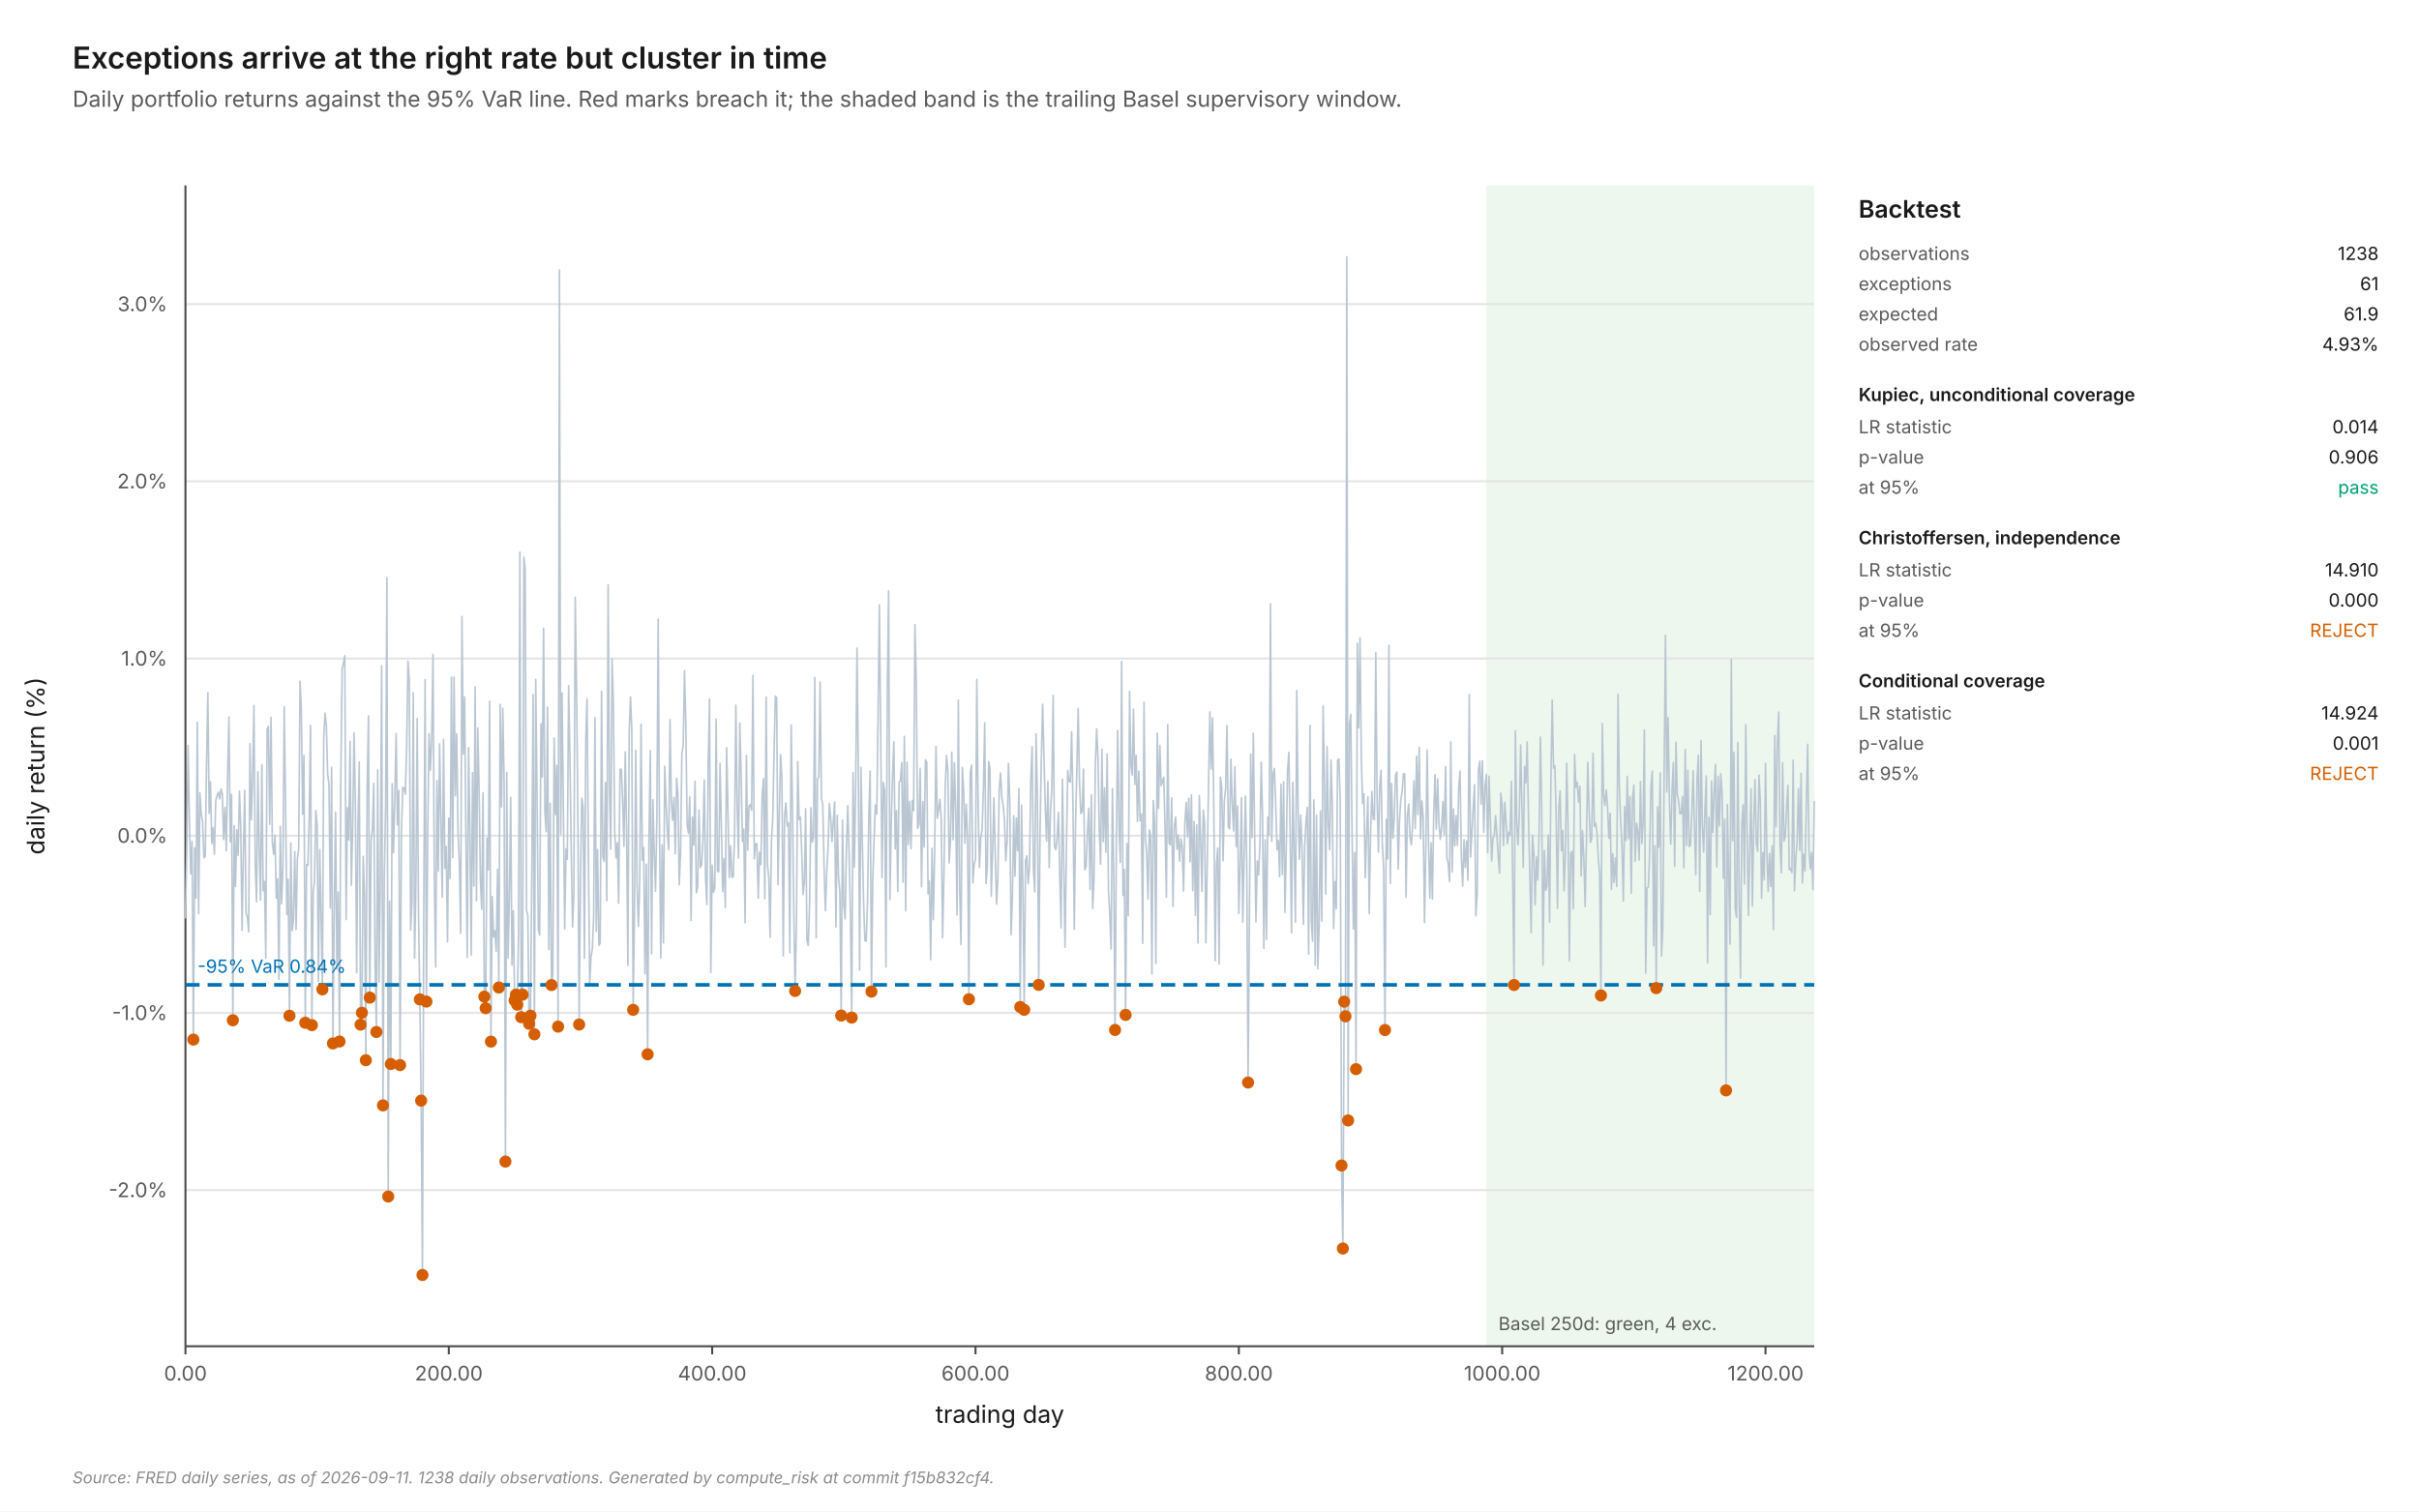
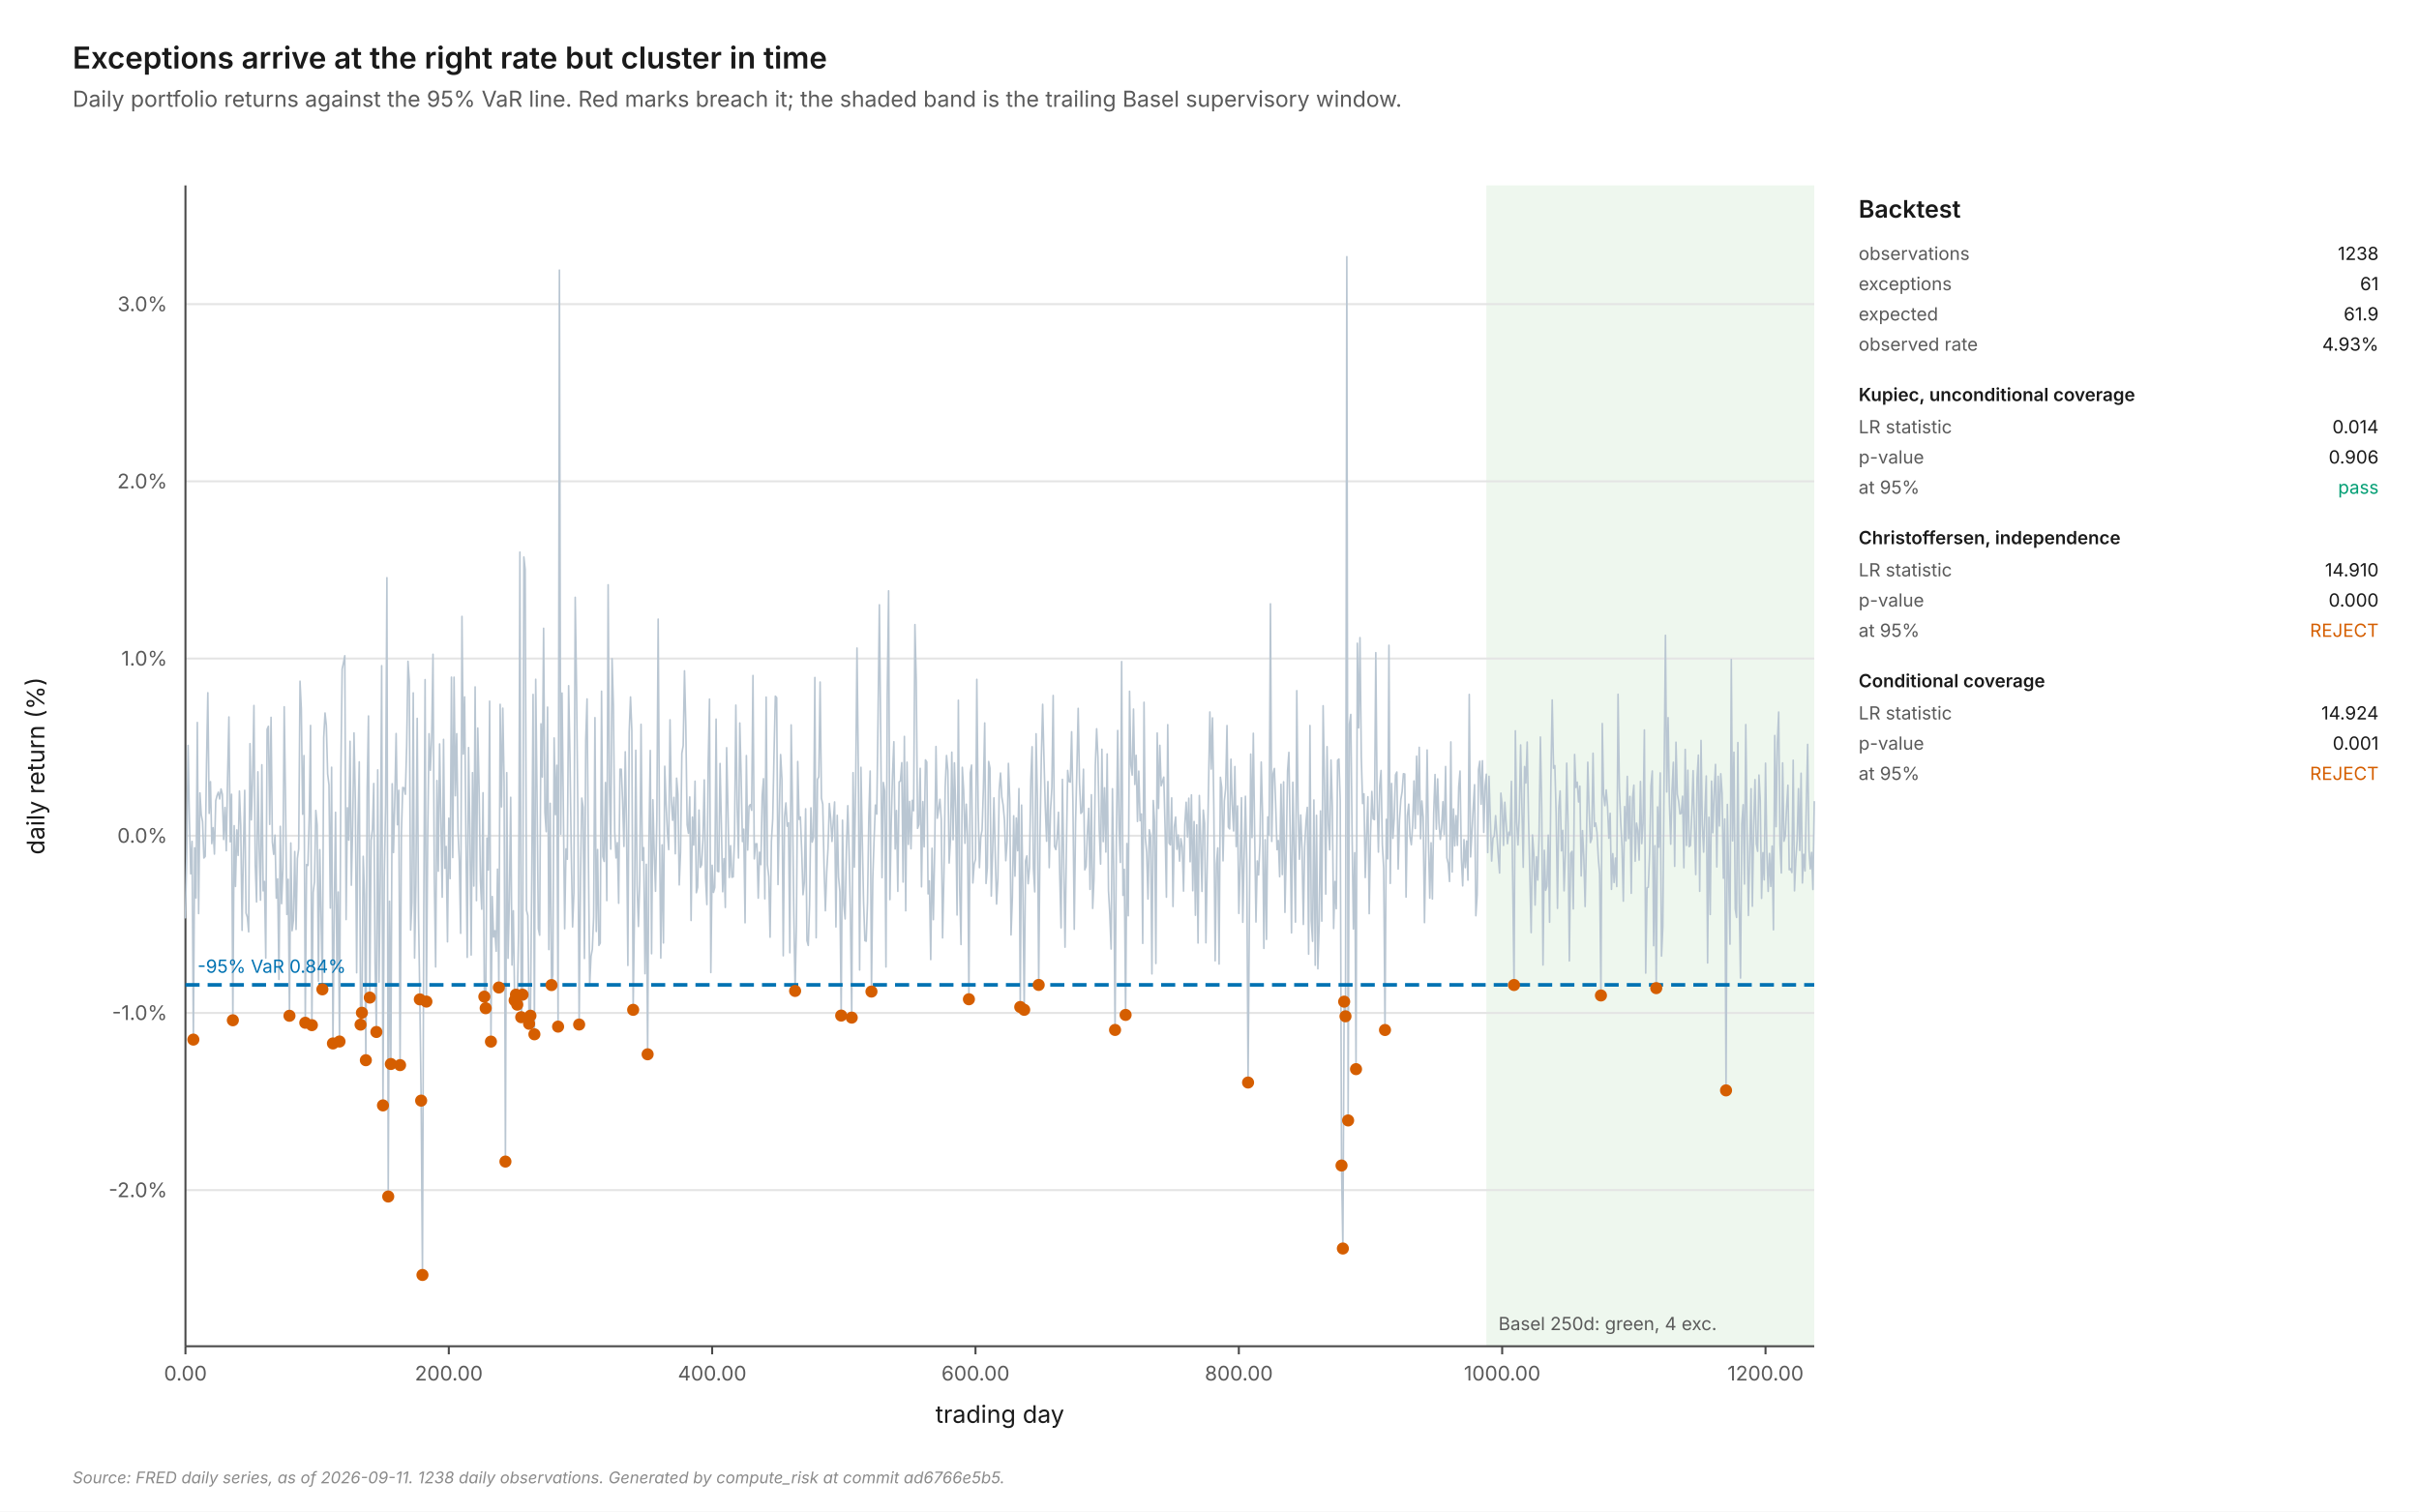
<svg xmlns="http://www.w3.org/2000/svg" width="1200" height="750" viewBox="0 0 1200 750" font-family="Inter, 'Helvetica Neue', Helvetica, Arial, 'Liberation Sans', sans-serif">
  <rect width="1200" height="750" fill="#ffffff" />
  <text x="36" y="34" font-size="15.0" font-weight="600" fill="#1a1a1a">Exceptions arrive at the right rate but cluster in time</text>
  <text x="36" y="53" font-size="11.0" fill="#5a5a5a">Daily portfolio returns against the 95% VaR line. Red marks breach it; the shaded band is the trailing Basel supervisory window.</text>
  <rect x="737.35" y="92.00" width="162.65" height="576.00" fill="#eef7ee" />
  <text x="743.35" y="660.00" font-size="9.0" fill="#5a5a5a" text-anchor="start">Basel 250d: green, 4 exc.</text>
  <line x1="92.00" y1="590.53" x2="900.00" y2="590.53" stroke="#e4e4e4" stroke-width="1.00" />
  <text x="83.00" y="594.03" font-size="10.0" fill="#5a5a5a" text-anchor="end">-2.0%</text>
  <line x1="92.00" y1="502.61" x2="900.00" y2="502.61" stroke="#e4e4e4" stroke-width="1.00" />
  <text x="83.00" y="506.11" font-size="10.0" fill="#5a5a5a" text-anchor="end">-1.0%</text>
  <line x1="92.00" y1="414.68" x2="900.00" y2="414.68" stroke="#e4e4e4" stroke-width="1.00" />
  <text x="83.00" y="418.18" font-size="10.0" fill="#5a5a5a" text-anchor="end">0.0%</text>
  <line x1="92.00" y1="326.76" x2="900.00" y2="326.76" stroke="#e4e4e4" stroke-width="1.00" />
  <text x="83.00" y="330.26" font-size="10.0" fill="#5a5a5a" text-anchor="end">1.0%</text>
  <line x1="92.00" y1="238.83" x2="900.00" y2="238.83" stroke="#e4e4e4" stroke-width="1.00" />
  <text x="83.00" y="242.33" font-size="10.0" fill="#5a5a5a" text-anchor="end">2.0%</text>
  <line x1="92.00" y1="150.91" x2="900.00" y2="150.91" stroke="#e4e4e4" stroke-width="1.00" />
  <text x="83.00" y="154.41" font-size="10.0" fill="#5a5a5a" text-anchor="end">3.0%</text>
  <line x1="92.00" y1="92.00" x2="92.00" y2="668.00" stroke="#4a4a4a" stroke-width="1.00" />
  <text transform="translate(22.00,380.00) rotate(-90)" font-size="12.0" fill="#1a1a1a" text-anchor="middle">daily return (%)</text>
  <line x1="92.00" y1="668.00" x2="92.00" y2="672.00" stroke="#4a4a4a" stroke-width="1.00" />
  <text x="92.00" y="685.00" font-size="10.0" fill="#5a5a5a" text-anchor="middle">0.00</text>
  <line x1="222.64" y1="668.00" x2="222.64" y2="672.00" stroke="#4a4a4a" stroke-width="1.00" />
  <text x="222.64" y="685.00" font-size="10.0" fill="#5a5a5a" text-anchor="middle">200.00</text>
  <line x1="353.28" y1="668.00" x2="353.28" y2="672.00" stroke="#4a4a4a" stroke-width="1.00" />
  <text x="353.28" y="685.00" font-size="10.0" fill="#5a5a5a" text-anchor="middle">400.00</text>
  <line x1="483.92" y1="668.00" x2="483.92" y2="672.00" stroke="#4a4a4a" stroke-width="1.00" />
  <text x="483.92" y="685.00" font-size="10.0" fill="#5a5a5a" text-anchor="middle">600.00</text>
  <line x1="614.55" y1="668.00" x2="614.55" y2="672.00" stroke="#4a4a4a" stroke-width="1.00" />
  <text x="614.55" y="685.00" font-size="10.0" fill="#5a5a5a" text-anchor="middle">800.00</text>
  <line x1="745.19" y1="668.00" x2="745.19" y2="672.00" stroke="#4a4a4a" stroke-width="1.00" />
  <text x="745.19" y="685.00" font-size="10.0" fill="#5a5a5a" text-anchor="middle">1000.00</text>
  <line x1="875.83" y1="668.00" x2="875.83" y2="672.00" stroke="#4a4a4a" stroke-width="1.00" />
  <text x="875.83" y="685.00" font-size="10.0" fill="#5a5a5a" text-anchor="middle">1200.00</text>
  <line x1="92.00" y1="668.00" x2="900.00" y2="668.00" stroke="#4a4a4a" stroke-width="1.00" />
  <text x="496.00" y="706.00" font-size="12.0" fill="#1a1a1a" text-anchor="middle">trading day</text>
  <polyline points="92.00,455.38 92.65,423.08 93.31,369.88 93.96,406.64 94.61,433.58 95.27,417.50 95.92,515.84 96.57,420.65 97.23,445.57 97.88,358.51 98.53,453.29 99.19,393.44 99.84,404.20 100.49,407.68 101.14,425.73 101.80,424.94 102.45,378.80 103.10,343.75 103.76,403.58 104.41,387.87 105.06,418.59 105.72,410.69 106.37,423.78 107.02,397.34 107.68,394.75 108.33,393.08 108.98,396.43 109.64,391.49 110.29,394.07 110.94,416.54 111.60,400.65 112.25,422.12 112.90,385.57 113.56,355.76 114.21,417.69 114.86,394.11 115.51,506.25 116.17,409.71 116.82,439.82 117.47,411.81 118.13,424.43 118.78,392.52 119.43,409.61 120.09,461.61 120.74,423.02 121.39,392.16 122.05,453.09 122.70,455.06 123.35,462.37 124.01,368.99 124.66,406.80 125.31,386.12 125.97,350.06 126.62,428.98 127.27,447.53 127.93,382.98 128.58,420.92 129.23,446.65 129.89,379.47 130.54,442.01 131.19,437.38 131.84,475.39 132.50,361.88 133.15,360.39 133.80,409.03 134.46,355.95 135.11,417.86 135.76,423.91 136.42,414.40 137.07,445.64 137.72,436.07 138.38,485.99 139.03,410.03 139.68,448.38 140.34,431.07 140.99,350.71 141.64,397.41 142.30,453.76 142.95,436.30 143.60,504.02 144.26,418.29 144.91,461.80 145.56,456.61 146.22,422.52 146.87,461.17 147.52,425.95 148.17,421.13 148.83,338.01 149.48,351.82 150.13,404.01 150.79,374.91 151.44,507.49 152.09,429.00 152.75,429.45 153.40,405.25 154.05,359.96 154.71,508.67 155.36,442.71 156.01,437.61 156.67,402.14 157.32,409.35 157.97,486.85 158.63,421.60 159.28,455.40 159.93,490.91 160.59,366.00 161.24,353.79 161.89,360.02 162.54,384.07 163.20,389.48 163.85,450.58 164.50,380.70 165.16,517.75 165.81,452.71 166.46,403.07 167.12,480.78 167.77,442.62 168.42,516.79 169.08,384.94 169.73,331.97 170.38,328.94 171.04,325.38 171.69,456.27 172.34,400.80 173.00,416.83 173.65,367.82 174.30,439.22 174.96,409.30 175.61,363.67 176.26,396.83 176.92,482.67 177.57,409.95 178.22,378.02 178.87,508.41 179.53,502.52 180.18,424.90 180.83,444.04 181.49,526.07 182.14,391.72 182.79,355.27 183.45,494.99 184.10,416.96 184.75,411.60 185.41,388.78 186.06,478.09 186.71,512.06 187.37,382.01 188.02,487.31 188.67,434.99 189.33,330.32 189.98,548.49 190.63,435.39 191.29,399.55 191.94,286.65 192.59,593.70 193.24,447.18 193.90,527.95 194.55,388.90 195.20,423.03 195.86,396.33 196.51,363.98 197.16,409.23 197.82,392.13 198.47,528.50 199.12,413.67 199.78,390.74 200.43,390.92 201.08,394.12 201.74,369.97 202.39,328.13 203.04,338.00 203.70,461.46 204.35,447.70 205.00,343.81 205.66,475.38 206.31,439.01 206.96,356.47 207.62,454.39 208.27,495.88 208.92,546.12 209.57,632.63 210.23,449.58 210.88,337.23 211.53,496.97 212.19,414.18 212.84,364.07 213.49,382.19 214.15,365.79 214.80,324.65 215.45,435.73 216.11,479.78 216.76,387.31 217.41,432.29 218.07,369.15 218.72,406.57 219.37,445.18 220.03,366.87 220.68,430.85 221.33,420.06 221.99,467.32 222.64,405.98 223.29,435.95 223.95,336.01 224.60,425.50 225.25,336.04 225.90,394.84 226.56,364.04 227.21,412.63 227.86,427.34 228.52,463.09 229.17,305.86 229.82,374.16 230.48,345.81 231.13,415.75 231.78,475.03 232.44,370.95 233.09,411.55 233.74,473.87 234.40,383.39 235.05,439.64 235.70,340.85 236.36,446.88 237.01,361.27 237.66,390.71 238.32,436.96 238.97,451.12 239.62,393.35 240.27,494.53 240.93,500.26 241.58,415.83 242.23,431.70 242.89,347.93 243.54,516.84 244.19,444.86 244.85,464.93 245.50,461.82 246.15,472.00 246.81,431.27 247.46,489.99 248.11,349.49 248.77,400.37 249.42,351.39 250.07,388.11 250.73,576.36 251.38,383.40 252.03,475.46 252.69,446.52 253.34,395.62 253.99,478.84 254.65,451.92 255.30,496.39 255.95,493.53 256.60,498.50 257.26,461.97 257.91,273.96 258.56,504.73 259.22,493.54 259.87,276.40 260.52,282.52 261.18,451.61 261.83,454.31 262.48,507.99 263.14,503.98 263.79,435.32 264.44,344.57 265.10,513.21 265.75,337.07 266.40,393.99 267.06,460.78 267.71,464.03 268.36,359.15 269.02,385.54 269.67,311.75 270.32,403.07 270.97,412.67 271.63,350.88 272.28,471.17 272.93,398.61 273.59,488.79 274.24,483.77 274.89,366.18 275.55,404.19 276.20,379.71 276.85,509.40 277.51,134.03 278.16,413.89 278.81,343.88 279.47,401.22 280.12,460.83 280.77,421.20 281.43,426.35 282.08,340.26 282.73,374.56 283.39,422.58 284.04,459.92 284.69,442.97 285.35,296.38 286.00,341.05 286.65,401.95 287.30,508.36 287.96,436.33 288.61,396.02 289.26,400.64 289.92,475.58 290.57,367.21 291.22,346.81 291.88,424.04 292.53,488.68 293.18,474.55 293.84,471.01 294.49,455.12 295.14,356.10 295.80,462.17 296.45,421.55 297.10,469.10 297.76,467.94 298.41,342.97 299.06,425.05 299.72,427.41 300.37,388.29 301.02,446.86 301.68,290.17 302.33,389.16 302.98,421.33 303.63,326.86 304.29,350.22 304.94,412.80 305.59,425.69 306.25,418.12 306.90,448.17 307.55,381.68 308.21,381.69 308.86,397.32 309.51,419.97 310.17,373.04 310.82,411.60 311.47,479.03 312.13,363.27 312.78,345.83 313.43,362.35 314.09,501.07 314.74,453.54 315.39,372.28 316.05,439.24 316.70,459.69 317.35,437.00 318.00,359.41 318.66,426.91 319.31,420.59 319.96,483.13 320.62,428.86 321.27,523.13 321.92,418.09 322.58,372.40 323.23,473.22 323.88,396.85 324.54,423.16 325.19,442.24 325.84,406.70 326.50,307.22 327.15,410.81 327.80,475.37 328.46,419.22 329.11,467.88 329.76,380.21 330.42,398.81 331.07,412.87 331.72,421.57 332.38,357.17 333.03,397.26 333.68,407.02 334.33,395.64 334.99,423.63 335.64,386.13 336.29,394.06 336.95,439.08 337.60,422.83 338.25,373.79 338.91,369.99 339.56,332.87 340.21,359.96 340.87,409.18 341.52,413.45 342.17,395.46 342.83,456.74 343.48,405.45 344.13,419.33 344.79,387.62 345.44,442.95 346.09,440.26 346.75,401.95 347.40,430.39 348.05,429.11 348.70,416.62 349.36,386.99 350.01,435.67 350.66,448.83 351.32,378.78 351.97,346.89 352.62,482.55 353.28,429.34 353.93,442.80 354.58,440.35 355.24,356.83 355.89,432.28 356.54,432.53 357.20,378.84 357.85,408.89 358.50,442.47 359.16,426.02 359.81,450.26 360.46,371.02 361.12,401.88 361.77,435.38 362.42,419.62 363.08,435.29 363.73,435.09 364.38,415.12 365.03,349.89 365.69,400.44 366.34,425.71 366.99,358.75 367.65,384.89 368.30,417.59 368.95,411.43 369.61,457.85 370.26,374.92 370.91,421.77 371.57,400.10 372.22,399.20 372.87,402.06 373.53,335.17 374.18,426.16 374.83,418.72 375.49,418.66 376.14,445.64 376.79,422.89 377.45,429.03 378.10,394.70 378.75,386.39 379.41,445.99 380.06,345.91 380.71,429.13 381.36,435.02 382.02,465.03 382.67,417.49 383.32,406.41 383.98,373.88 384.63,345.43 385.28,346.16 385.94,438.89 386.59,404.49 387.24,374.42 387.90,386.68 388.55,474.25 389.20,405.39 389.86,398.42 390.51,409.96 391.16,408.28 391.82,472.73 392.47,359.70 393.12,399.78 393.78,452.61 394.43,491.69 395.08,458.89 395.73,377.86 396.39,406.58 397.04,405.38 397.69,421.93 398.35,443.94 399.00,437.79 399.65,401.32 400.31,466.71 400.96,469.11 401.61,449.16 402.27,400.85 402.92,417.85 403.57,415.42 404.23,336.16 404.88,465.28 405.53,386.75 406.19,385.46 406.84,338.43 407.49,396.05 408.15,399.05 408.80,430.56 409.45,451.90 410.11,432.65 410.76,420.99 411.41,398.70 412.06,405.91 412.72,417.51 413.37,407.72 414.02,397.93 414.68,459.92 415.33,404.57 415.98,435.09 416.64,442.49 417.29,503.92 417.94,406.99 418.60,449.11 419.25,455.95 419.90,420.62 420.56,399.79 421.21,422.52 421.86,452.74 422.52,504.93 423.17,383.39 423.82,430.24 424.48,389.84 425.13,321.57 425.78,380.56 426.43,481.29 427.09,380.73 427.74,415.94 428.39,447.25 429.05,466.72 429.70,467.02 430.35,447.87 431.01,405.03 431.66,382.60 432.31,492.01 432.97,435.83 433.62,416.46 434.27,399.47 434.93,403.93 435.58,355.80 436.23,300.11 436.89,364.32 437.54,435.47 438.19,388.25 438.85,392.45 439.50,479.80 440.15,344.38 440.81,293.18 441.46,446.36 442.11,408.76 442.76,384.24 443.42,368.05 444.07,421.25 444.72,402.19 445.38,442.28 446.03,388.00 446.68,387.52 447.34,378.43 447.99,437.67 448.64,365.40 449.30,451.92 449.95,378.20 450.60,418.98 451.26,397.65 451.91,421.15 452.56,397.12 453.22,402.26 453.87,309.93 454.52,337.73 455.18,411.01 455.83,409.09 456.48,381.26 457.14,440.02 457.79,397.78 458.44,420.18 459.09,377.06 459.75,378.10 460.40,443.52 461.05,437.08 461.71,476.13 462.36,420.91 463.01,456.32 463.67,421.92 464.32,370.42 464.97,405.99 465.63,401.42 466.28,396.61 466.93,406.52 467.59,465.36 468.24,434.97 468.89,390.45 469.55,374.89 470.20,382.39 470.85,428.22 471.51,416.39 472.16,373.23 472.81,416.65 473.46,378.52 474.12,402.25 474.77,454.01 475.42,347.46 476.08,441.20 476.73,468.65 477.38,380.75 478.04,392.07 478.69,418.44 479.34,399.05 480.00,415.99 480.65,495.82 481.30,383.54 481.96,379.63 482.61,438.11 483.26,428.92 483.92,426.35 484.57,337.10 485.22,400.52 485.88,430.52 486.53,415.47 487.18,411.93 487.84,391.18 488.49,358.73 489.14,438.37 489.79,430.55 490.45,377.84 491.10,381.14 491.75,444.61 492.41,422.49 493.06,395.90 493.71,423.41 494.37,448.58 495.02,436.05 495.67,392.26 496.33,383.58 496.98,395.43 497.63,399.50 498.29,406.92 498.94,427.07 499.59,417.55 500.25,378.80 500.90,396.63 501.55,463.90 502.21,445.42 502.86,404.79 503.51,434.73 504.16,405.90 504.82,422.11 505.47,391.29 506.12,499.67 506.78,399.49 507.43,441.16 508.08,501.06 508.74,427.17 509.39,424.68 510.04,438.48 510.70,430.19 511.35,387.06 512.00,370.53 512.66,431.15 513.31,442.52 513.96,364.10 514.62,396.56 515.27,488.71 515.92,414.63 516.58,375.73 517.23,349.48 517.88,376.10 518.54,400.41 519.19,417.40 519.84,387.81 520.49,430.51 521.15,401.95 521.80,390.79 522.45,345.08 523.11,419.85 523.76,421.53 524.41,415.93 525.07,403.05 525.72,434.54 526.37,460.37 527.03,386.72 527.68,427.67 528.33,469.97 528.99,422.95 529.64,382.29 530.29,387.77 530.95,388.09 531.60,363.10 532.25,398.48 532.91,461.08 533.56,408.33 534.21,381.82 534.86,351.49 535.52,388.31 536.17,403.62 536.82,402.84 537.48,381.68 538.13,431.59 538.78,429.85 539.44,412.96 540.09,401.11 540.74,441.30 541.40,394.34 542.05,450.73 542.70,436.09 543.36,379.95 544.01,361.62 544.66,375.74 545.32,411.89 545.97,428.74 546.62,371.77 547.28,417.60 547.93,390.91 548.58,422.77 549.24,374.11 549.89,441.84 550.54,453.44 551.19,470.89 551.85,391.37 552.50,433.91 553.15,511.05 553.81,416.02 554.46,362.46 555.11,410.48 555.77,427.94 556.42,328.28 557.07,444.27 557.73,431.40 558.38,503.59 559.03,418.55 559.69,454.38 560.34,343.01 560.99,379.53 561.65,384.59 562.30,351.85 562.95,389.24 563.61,374.79 564.26,407.59 564.91,382.63 565.57,407.22 566.22,403.88 566.87,468.08 567.52,348.47 568.18,415.86 568.83,422.93 569.48,446.08 570.14,411.73 570.79,414.80 571.44,483.23 572.10,397.21 572.75,407.64 573.40,478.06 574.06,363.73 574.71,401.12 575.36,369.84 576.02,389.91 576.67,387.80 577.32,385.59 577.98,411.63 578.63,445.16 579.28,359.59 579.94,418.38 580.59,419.23 581.24,395.91 581.89,449.79 582.55,410.13 583.20,405.40 583.85,421.39 584.51,414.32 585.16,427.28 585.81,416.14 586.47,420.21 587.12,442.15 587.77,408.87 588.43,398.07 589.08,415.28 589.73,396.06 590.39,427.59 591.04,394.42 591.69,441.96 592.35,407.64 593.00,454.13 593.65,409.29 594.31,467.91 594.96,394.72 595.61,416.52 596.27,442.30 596.92,401.97 597.57,408.63 598.22,467.79 598.88,428.10 599.53,389.42 600.18,353.28 600.84,381.61 601.49,356.22 602.14,400.70 602.80,476.74 603.45,428.63 604.10,420.73 604.76,478.35 605.41,385.71 606.06,390.74 606.72,427.14 607.37,397.40 608.02,391.16 608.68,360.02 609.33,410.34 609.98,411.30 610.64,376.71 611.29,399.27 611.94,412.30 612.59,380.36 613.25,420.06 613.90,399.91 614.55,453.21 615.21,429.20 615.86,395.83 616.51,457.61 617.17,424.99 617.82,395.11 618.47,427.83 619.13,537.14 619.78,455.98 620.43,374.19 621.09,415.59 621.74,363.85 622.39,412.83 623.05,457.48 623.70,427.21 624.35,434.14 625.01,418.93 625.66,378.13 626.31,403.97 626.97,470.57 627.62,416.68 628.27,466.10 628.92,405.35 629.58,414.35 630.23,299.63 630.88,417.49 631.54,383.94 632.19,381.29 632.84,399.71 633.50,421.58 634.15,417.09 634.80,435.00 635.46,389.17 636.11,433.94 636.76,387.95 637.42,452.69 638.07,421.93 638.72,382.57 639.38,373.33 640.03,414.39 640.68,462.87 641.34,388.15 641.99,421.70 642.64,457.53 643.30,342.72 643.95,402.22 644.60,426.34 645.25,404.41 645.91,421.84 646.56,458.69 647.21,420.05 647.87,407.61 648.52,400.62 649.17,473.43 649.83,359.99 650.48,456.70 651.13,467.06 651.79,396.95 652.44,478.93 653.09,404.56 653.75,480.71 654.40,459.13 655.05,402.39 655.71,457.04 656.36,350.19 657.01,386.87 657.67,443.64 658.32,370.49 658.97,408.77 659.62,421.65 660.28,377.14 660.93,400.33 661.58,460.70 662.24,437.41 662.89,450.88 663.54,377.27 664.20,376.60 664.85,397.39 665.50,578.32 666.16,619.50 666.81,497.01 667.46,504.28 668.12,127.37 668.77,555.95 669.42,359.34 670.08,354.49 670.73,413.46 671.38,460.95 672.04,423.10 672.69,530.50 673.34,319.18 674.00,361.13 674.65,316.39 675.30,375.56 675.95,398.71 676.61,393.87 677.26,435.42 677.91,414.18 678.57,395.35 679.22,453.35 679.87,414.60 680.53,392.71 681.18,406.29 681.83,406.71 682.49,323.85 683.14,395.90 683.79,422.80 684.45,389.73 685.10,382.32 685.75,419.19 686.41,430.74 687.06,511.08 687.71,406.55 688.37,426.13 689.02,320.19 689.67,438.32 690.32,388.76 690.98,415.95 691.63,406.18 692.28,384.49 692.94,383.07 693.59,431.20 694.24,407.31 694.90,396.82 695.55,392.76 696.20,383.90 696.86,384.07 697.51,445.12 698.16,404.78 698.82,399.02 699.47,415.12 700.12,419.15 700.78,409.56 701.43,387.51 702.08,411.10 702.74,375.21 703.39,404.17 704.04,370.82 704.70,416.16 705.35,397.44 706.00,405.40 706.65,457.78 707.31,420.27 707.96,372.14 708.61,416.71 709.27,445.63 709.92,418.19 710.57,446.08 711.23,403.45 711.88,384.32 712.53,411.43 713.19,386.49 713.84,408.31 714.49,416.53 715.15,410.93 715.80,397.81 716.45,414.02 717.11,380.34 717.76,425.64 718.41,428.41 719.07,437.38 719.72,368.14 720.37,432.65 721.03,401.38 721.68,419.70 722.33,404.72 722.98,419.46 723.64,390.44 724.29,382.60 724.94,425.74 725.60,439.56 726.25,416.61 726.90,430.51 727.56,417.32 728.21,436.71 728.86,344.57 729.52,425.19 730.17,413.39 730.82,400.83 731.48,389.38 732.13,454.37 732.78,444.09 733.44,381.84 734.09,377.72 734.74,399.08 735.40,377.48 736.05,413.01 736.70,390.19 737.35,384.15 738.01,423.03 738.66,385.19 739.31,406.36 739.97,427.24 740.62,415.83 741.27,414.84 741.93,404.74 742.58,414.48 743.23,424.66 743.89,433.16 744.54,393.54 745.19,399.86 745.85,419.46 746.50,398.07 747.15,408.40 747.81,418.65 748.46,412.92 749.11,414.47 749.77,387.70 750.42,437.44 751.07,488.75 751.73,362.62 752.38,407.75 753.03,419.24 753.68,404.40 754.34,369.65 754.99,400.61 755.64,430.34 756.30,380.36 756.95,388.49 757.60,368.21 758.26,406.35 758.91,434.11 759.56,462.76 760.22,414.31 760.87,423.38 761.52,449.07 762.18,425.13 762.83,436.68 763.48,414.98 764.14,365.71 764.79,400.17 765.44,478.82 766.10,421.91 766.75,441.75 767.40,439.69 768.05,414.40 768.71,457.58 769.36,386.57 770.01,347.32 770.67,381.17 771.32,379.89 771.97,404.21 772.63,450.70 773.28,401.06 773.93,392.47 774.59,422.17 775.24,412.01 775.89,442.01 776.55,423.88 777.20,378.68 777.85,409.02 778.51,476.78 779.16,423.48 779.81,422.45 780.47,450.98 781.12,374.37 781.77,390.71 782.43,388.09 783.08,397.93 783.73,390.10 784.38,434.63 785.04,412.16 785.69,425.39 786.34,449.80 787.00,417.05 787.65,378.21 788.30,401.51 788.96,418.08 789.61,416.12 790.26,373.75 790.92,410.09 791.57,408.39 792.22,413.08 792.88,425.89 793.53,433.43 794.18,493.94 794.84,359.02 795.49,394.11 796.14,399.76 796.80,391.96 797.45,399.95 798.10,415.91 798.76,403.56 799.41,441.28 800.06,423.58 800.71,437.88 801.37,425.76 802.02,439.89 802.67,344.49 803.33,390.97 803.98,407.82 804.63,419.95 805.29,447.14 805.94,400.23 806.59,417.16 807.25,385.25 807.90,416.07 808.55,395.19 809.21,443.24 809.86,395.93 810.51,389.59 811.17,427.31 811.82,408.43 812.47,412.23 813.13,426.74 813.78,387.78 814.43,418.59 815.08,408.46 815.74,362.20 816.39,482.82 817.04,440.54 817.70,440.18 818.35,422.71 819.00,389.97 819.66,382.56 820.31,469.23 820.96,419.64 821.62,490.30 822.27,400.40 822.92,420.38 823.58,383.53 824.23,474.38 824.88,459.89 825.54,382.44 826.19,315.24 826.84,392.97 827.50,356.11 828.15,398.41 828.80,418.88 829.46,392.13 830.11,378.23 830.76,429.85 831.41,368.28 832.07,394.12 832.72,397.48 833.37,403.87 834.03,403.57 834.68,395.07 835.33,430.57 835.99,371.87 836.64,419.47 837.29,382.20 837.95,420.08 838.60,419.49 839.25,403.52 839.91,382.42 840.56,410.26 841.21,433.95 841.87,386.26 842.52,374.69 843.17,442.25 843.83,367.40 844.48,409.13 845.13,422.82 845.78,402.13 846.44,385.04 847.09,477.78 847.74,405.52 848.40,453.76 849.05,387.60 849.70,413.17 850.36,392.62 851.01,379.30 851.66,430.16 852.32,385.21 852.97,409.83 853.62,383.95 854.28,393.69 854.93,435.75 855.58,406.38 856.24,541.04 856.89,399.16 857.54,433.98 858.20,468.48 858.85,327.25 859.50,417.23 860.16,373.26 860.81,450.92 861.46,455.21 862.11,368.45 862.77,447.40 863.42,485.28 864.07,408.85 864.73,399.31 865.38,438.64 866.03,359.53 866.69,412.24 867.34,454.23 867.99,422.18 868.65,391.36 869.30,449.66 869.95,409.99 870.61,386.86 871.26,418.67 871.91,422.41 872.57,384.59 873.22,397.13 873.87,445.74 874.53,423.09 875.18,436.58 875.83,378.69 876.49,422.77 877.14,442.30 877.79,423.48 878.44,439.82 879.10,419.82 879.75,461.35 880.40,364.94 881.06,410.17 881.71,368.37 882.36,353.32 883.02,419.10 883.67,433.15 884.32,378.55 884.98,417.40 885.63,414.81 886.28,400.59 886.94,389.65 887.59,431.56 888.24,431.06 888.90,432.94 889.55,377.21 890.20,442.01 890.86,426.49 891.51,417.03 892.16,391.34 892.81,421.97 893.47,383.68 894.12,438.11 894.77,423.89 895.43,432.15 896.08,398.39 896.73,369.36 897.39,421.67 898.04,431.13 898.69,422.97 899.35,441.37 900.00,397.83 " fill="none" stroke="#b9c6d2" stroke-width="0.80" stroke-linejoin="round" stroke-linecap="round" />
  <line x1="92.00" y1="488.68" x2="900.00" y2="488.68" stroke="#0072b2" stroke-width="1.80" stroke-dasharray="7 4" />
  <text x="98.00" y="482.68" font-size="9.0" fill="#0072b2" text-anchor="start">-95% VaR 0.84%</text>
  <circle cx="95.92" cy="515.84" r="3.00" fill="#d55e00" />
  <circle cx="115.51" cy="506.25" r="3.00" fill="#d55e00" />
  <circle cx="143.60" cy="504.02" r="3.00" fill="#d55e00" />
  <circle cx="151.44" cy="507.49" r="3.00" fill="#d55e00" />
  <circle cx="154.71" cy="508.67" r="3.00" fill="#d55e00" />
  <circle cx="159.93" cy="490.91" r="3.00" fill="#d55e00" />
  <circle cx="165.16" cy="517.75" r="3.00" fill="#d55e00" />
  <circle cx="168.42" cy="516.79" r="3.00" fill="#d55e00" />
  <circle cx="178.87" cy="508.41" r="3.00" fill="#d55e00" />
  <circle cx="179.53" cy="502.52" r="3.00" fill="#d55e00" />
  <circle cx="181.49" cy="526.07" r="3.00" fill="#d55e00" />
  <circle cx="183.45" cy="494.99" r="3.00" fill="#d55e00" />
  <circle cx="186.71" cy="512.06" r="3.00" fill="#d55e00" />
  <circle cx="189.98" cy="548.49" r="3.00" fill="#d55e00" />
  <circle cx="192.59" cy="593.70" r="3.00" fill="#d55e00" />
  <circle cx="193.90" cy="527.95" r="3.00" fill="#d55e00" />
  <circle cx="198.47" cy="528.50" r="3.00" fill="#d55e00" />
  <circle cx="208.27" cy="495.88" r="3.00" fill="#d55e00" />
  <circle cx="208.92" cy="546.12" r="3.00" fill="#d55e00" />
  <circle cx="209.57" cy="632.63" r="3.00" fill="#d55e00" />
  <circle cx="211.53" cy="496.97" r="3.00" fill="#d55e00" />
  <circle cx="240.27" cy="494.53" r="3.00" fill="#d55e00" />
  <circle cx="240.93" cy="500.26" r="3.00" fill="#d55e00" />
  <circle cx="243.54" cy="516.84" r="3.00" fill="#d55e00" />
  <circle cx="247.46" cy="489.99" r="3.00" fill="#d55e00" />
  <circle cx="250.73" cy="576.36" r="3.00" fill="#d55e00" />
  <circle cx="255.30" cy="496.39" r="3.00" fill="#d55e00" />
  <circle cx="255.95" cy="493.53" r="3.00" fill="#d55e00" />
  <circle cx="256.60" cy="498.50" r="3.00" fill="#d55e00" />
  <circle cx="258.56" cy="504.73" r="3.00" fill="#d55e00" />
  <circle cx="259.22" cy="493.54" r="3.00" fill="#d55e00" />
  <circle cx="262.48" cy="507.99" r="3.00" fill="#d55e00" />
  <circle cx="263.14" cy="503.98" r="3.00" fill="#d55e00" />
  <circle cx="265.10" cy="513.21" r="3.00" fill="#d55e00" />
  <circle cx="273.59" cy="488.79" r="3.00" fill="#d55e00" />
  <circle cx="276.85" cy="509.40" r="3.00" fill="#d55e00" />
  <circle cx="287.30" cy="508.36" r="3.00" fill="#d55e00" />
  <circle cx="314.09" cy="501.07" r="3.00" fill="#d55e00" />
  <circle cx="321.27" cy="523.13" r="3.00" fill="#d55e00" />
  <circle cx="394.43" cy="491.69" r="3.00" fill="#d55e00" />
  <circle cx="417.29" cy="503.92" r="3.00" fill="#d55e00" />
  <circle cx="422.52" cy="504.93" r="3.00" fill="#d55e00" />
  <circle cx="432.31" cy="492.01" r="3.00" fill="#d55e00" />
  <circle cx="480.65" cy="495.82" r="3.00" fill="#d55e00" />
  <circle cx="506.12" cy="499.67" r="3.00" fill="#d55e00" />
  <circle cx="508.08" cy="501.06" r="3.00" fill="#d55e00" />
  <circle cx="515.27" cy="488.71" r="3.00" fill="#d55e00" />
  <circle cx="553.15" cy="511.05" r="3.00" fill="#d55e00" />
  <circle cx="558.38" cy="503.59" r="3.00" fill="#d55e00" />
  <circle cx="619.13" cy="537.14" r="3.00" fill="#d55e00" />
  <circle cx="665.50" cy="578.32" r="3.00" fill="#d55e00" />
  <circle cx="666.16" cy="619.50" r="3.00" fill="#d55e00" />
  <circle cx="666.81" cy="497.01" r="3.00" fill="#d55e00" />
  <circle cx="667.46" cy="504.28" r="3.00" fill="#d55e00" />
  <circle cx="668.77" cy="555.95" r="3.00" fill="#d55e00" />
  <circle cx="672.69" cy="530.50" r="3.00" fill="#d55e00" />
  <circle cx="687.06" cy="511.08" r="3.00" fill="#d55e00" />
  <circle cx="751.07" cy="488.75" r="3.00" fill="#d55e00" />
  <circle cx="794.18" cy="493.94" r="3.00" fill="#d55e00" />
  <circle cx="821.62" cy="490.30" r="3.00" fill="#d55e00" />
  <circle cx="856.24" cy="541.04" r="3.00" fill="#d55e00" />
  <text x="922.00" y="108.00" font-size="12.0" fill="#1a1a1a" text-anchor="start" font-weight="600">Backtest</text>
  <text x="922.00" y="129.00" font-size="9.0" fill="#5a5a5a" text-anchor="start">observations</text>
  <text x="1180.00" y="129.00" font-size="9.0" fill="#1a1a1a" text-anchor="end">1238</text>
  <text x="922.00" y="144.00" font-size="9.0" fill="#5a5a5a" text-anchor="start">exceptions</text>
  <text x="1180.00" y="144.00" font-size="9.0" fill="#1a1a1a" text-anchor="end">61</text>
  <text x="922.00" y="159.00" font-size="9.0" fill="#5a5a5a" text-anchor="start">expected</text>
  <text x="1180.00" y="159.00" font-size="9.0" fill="#1a1a1a" text-anchor="end">61.9</text>
  <text x="922.00" y="174.00" font-size="9.0" fill="#5a5a5a" text-anchor="start">observed rate</text>
  <text x="1180.00" y="174.00" font-size="9.0" fill="#1a1a1a" text-anchor="end">4.93%</text>
  <text x="922.00" y="199.00" font-size="9.0" fill="#1a1a1a" text-anchor="start" font-weight="600">Kupiec, unconditional coverage</text>
  <text x="922.00" y="215.00" font-size="9.0" fill="#5a5a5a" text-anchor="start">LR statistic</text>
  <text x="1180.00" y="215.00" font-size="9.0" fill="#1a1a1a" text-anchor="end">0.014</text>
  <text x="922.00" y="230.00" font-size="9.0" fill="#5a5a5a" text-anchor="start">p-value</text>
  <text x="1180.00" y="230.00" font-size="9.0" fill="#1a1a1a" text-anchor="end">0.906</text>
  <text x="922.00" y="245.00" font-size="9.0" fill="#5a5a5a" text-anchor="start">at 95%</text>
  <text x="1180.00" y="245.00" font-size="9.0" fill="#009e73" text-anchor="end">pass</text>
  <text x="922.00" y="270.00" font-size="9.0" fill="#1a1a1a" text-anchor="start" font-weight="600">Christoffersen, independence</text>
  <text x="922.00" y="286.00" font-size="9.0" fill="#5a5a5a" text-anchor="start">LR statistic</text>
  <text x="1180.00" y="286.00" font-size="9.0" fill="#1a1a1a" text-anchor="end">14.910</text>
  <text x="922.00" y="301.00" font-size="9.0" fill="#5a5a5a" text-anchor="start">p-value</text>
  <text x="1180.00" y="301.00" font-size="9.0" fill="#1a1a1a" text-anchor="end">0.000</text>
  <text x="922.00" y="316.00" font-size="9.0" fill="#5a5a5a" text-anchor="start">at 95%</text>
  <text x="1180.00" y="316.00" font-size="9.0" fill="#d55e00" text-anchor="end">REJECT</text>
  <text x="922.00" y="341.00" font-size="9.0" fill="#1a1a1a" text-anchor="start" font-weight="600">Conditional coverage</text>
  <text x="922.00" y="357.00" font-size="9.0" fill="#5a5a5a" text-anchor="start">LR statistic</text>
  <text x="1180.00" y="357.00" font-size="9.0" fill="#1a1a1a" text-anchor="end">14.924</text>
  <text x="922.00" y="372.00" font-size="9.0" fill="#5a5a5a" text-anchor="start">p-value</text>
  <text x="1180.00" y="372.00" font-size="9.0" fill="#1a1a1a" text-anchor="end">0.001</text>
  <text x="922.00" y="387.00" font-size="9.0" fill="#5a5a5a" text-anchor="start">at 95%</text>
  <text x="1180.00" y="387.00" font-size="9.0" fill="#d55e00" text-anchor="end">REJECT</text>
-   <text x="36" y="736" font-size="8.0" font-style="italic" fill="#8a8a8a">Source: FRED daily series, as of 2026-09-11. 1238 daily observations. Generated by compute_risk at commit f15b832cf4.</text>
+   <text x="36" y="736" font-size="8.0" font-style="italic" fill="#8a8a8a">Source: FRED daily series, as of 2026-09-11. 1238 daily observations. Generated by compute_risk at commit ad6766e5b5.</text>
</svg>
